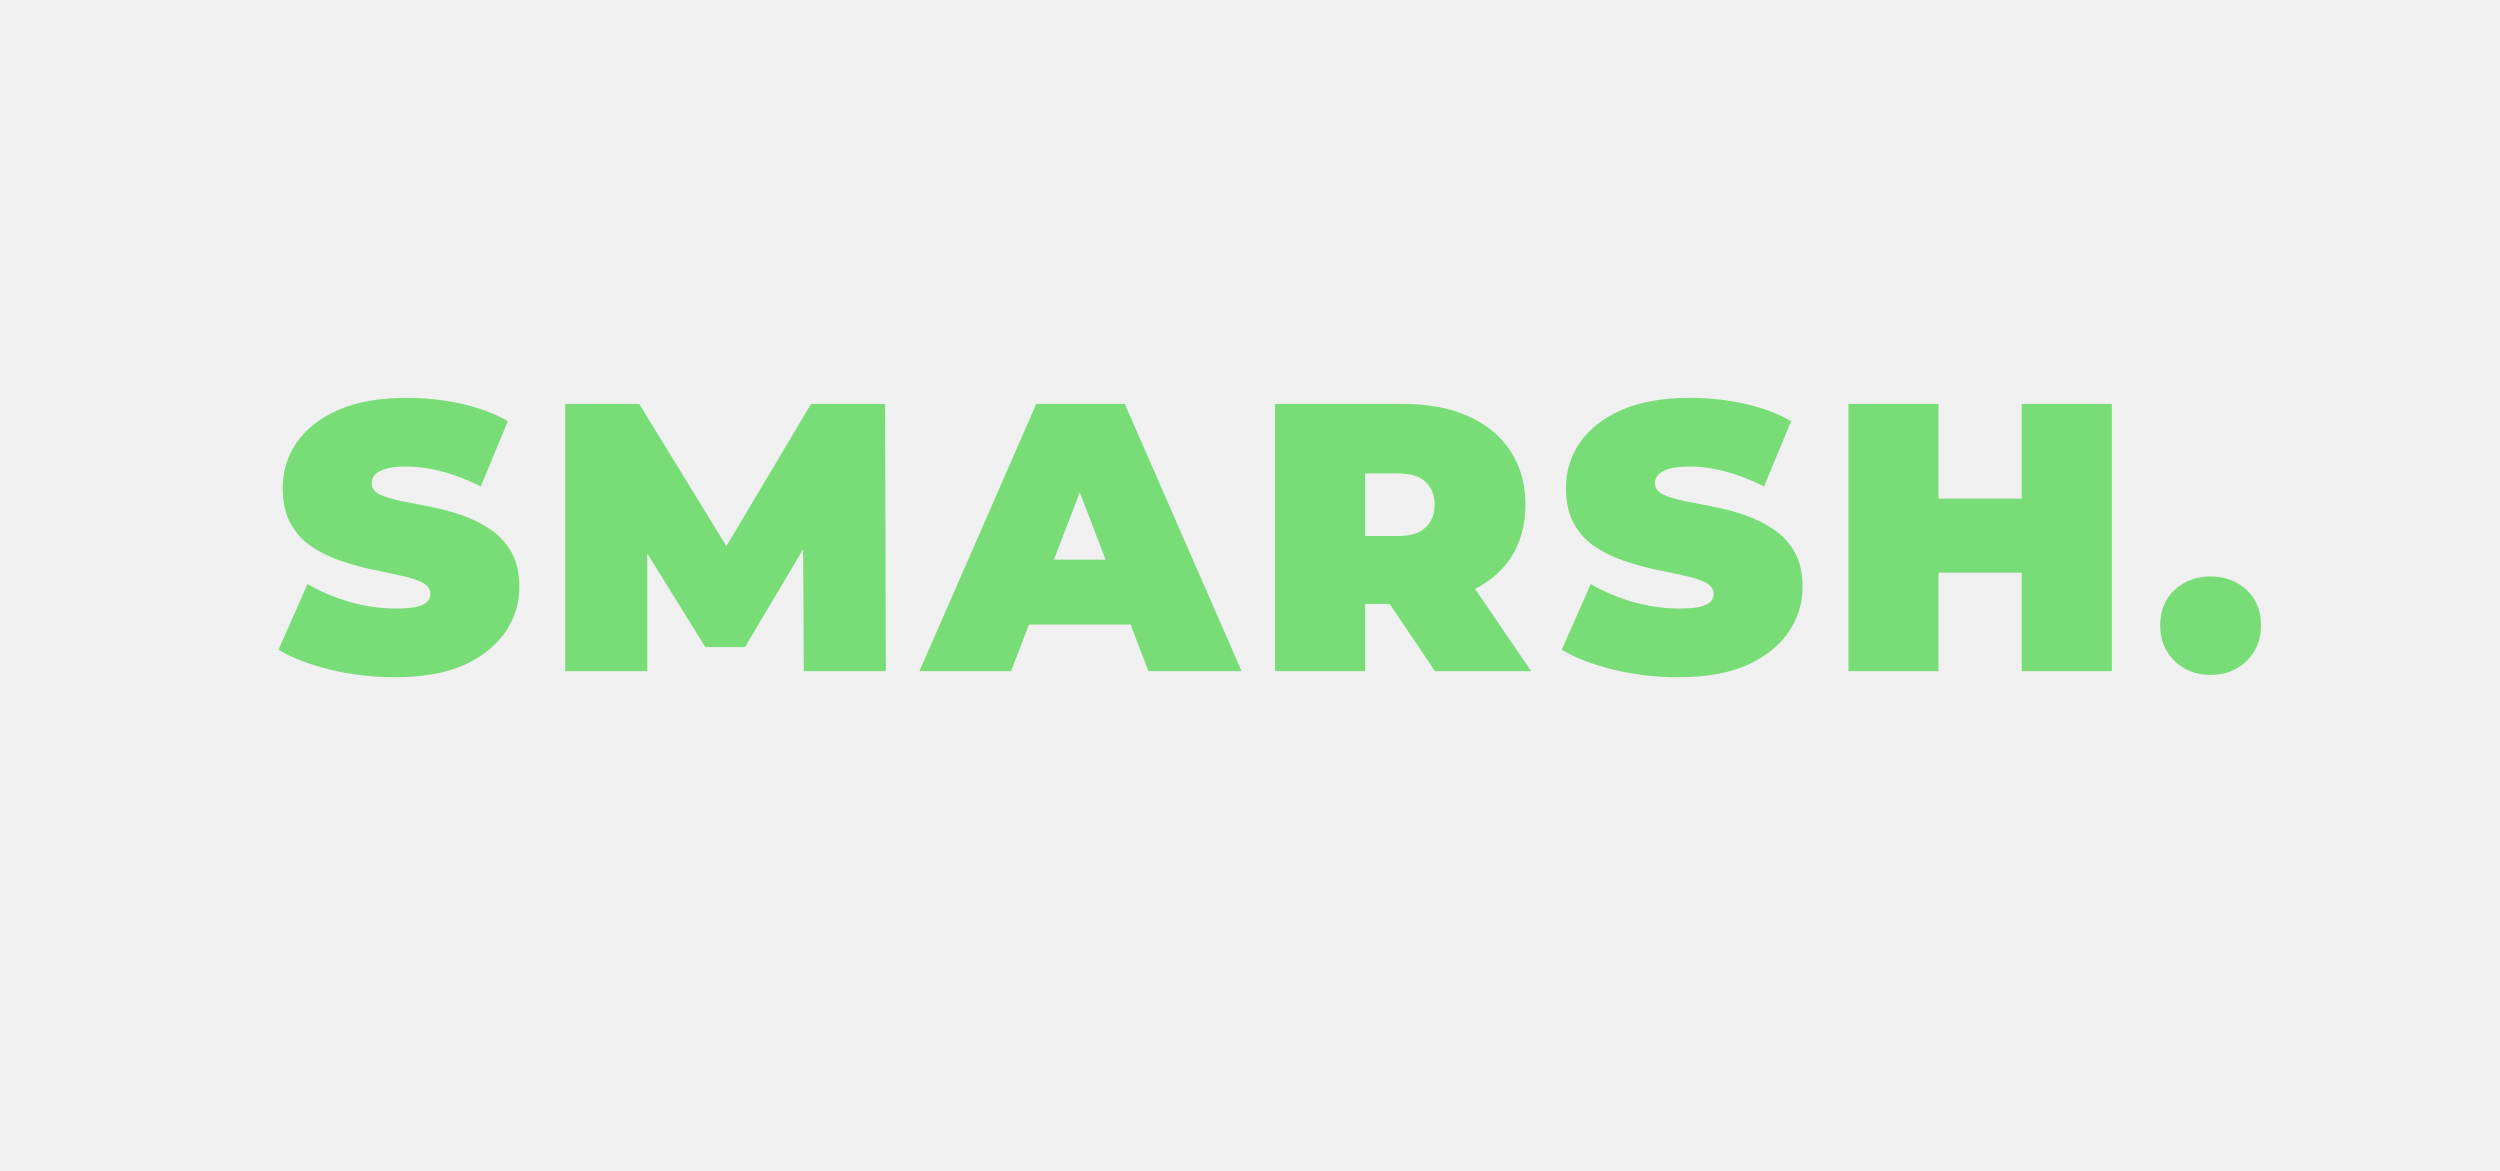
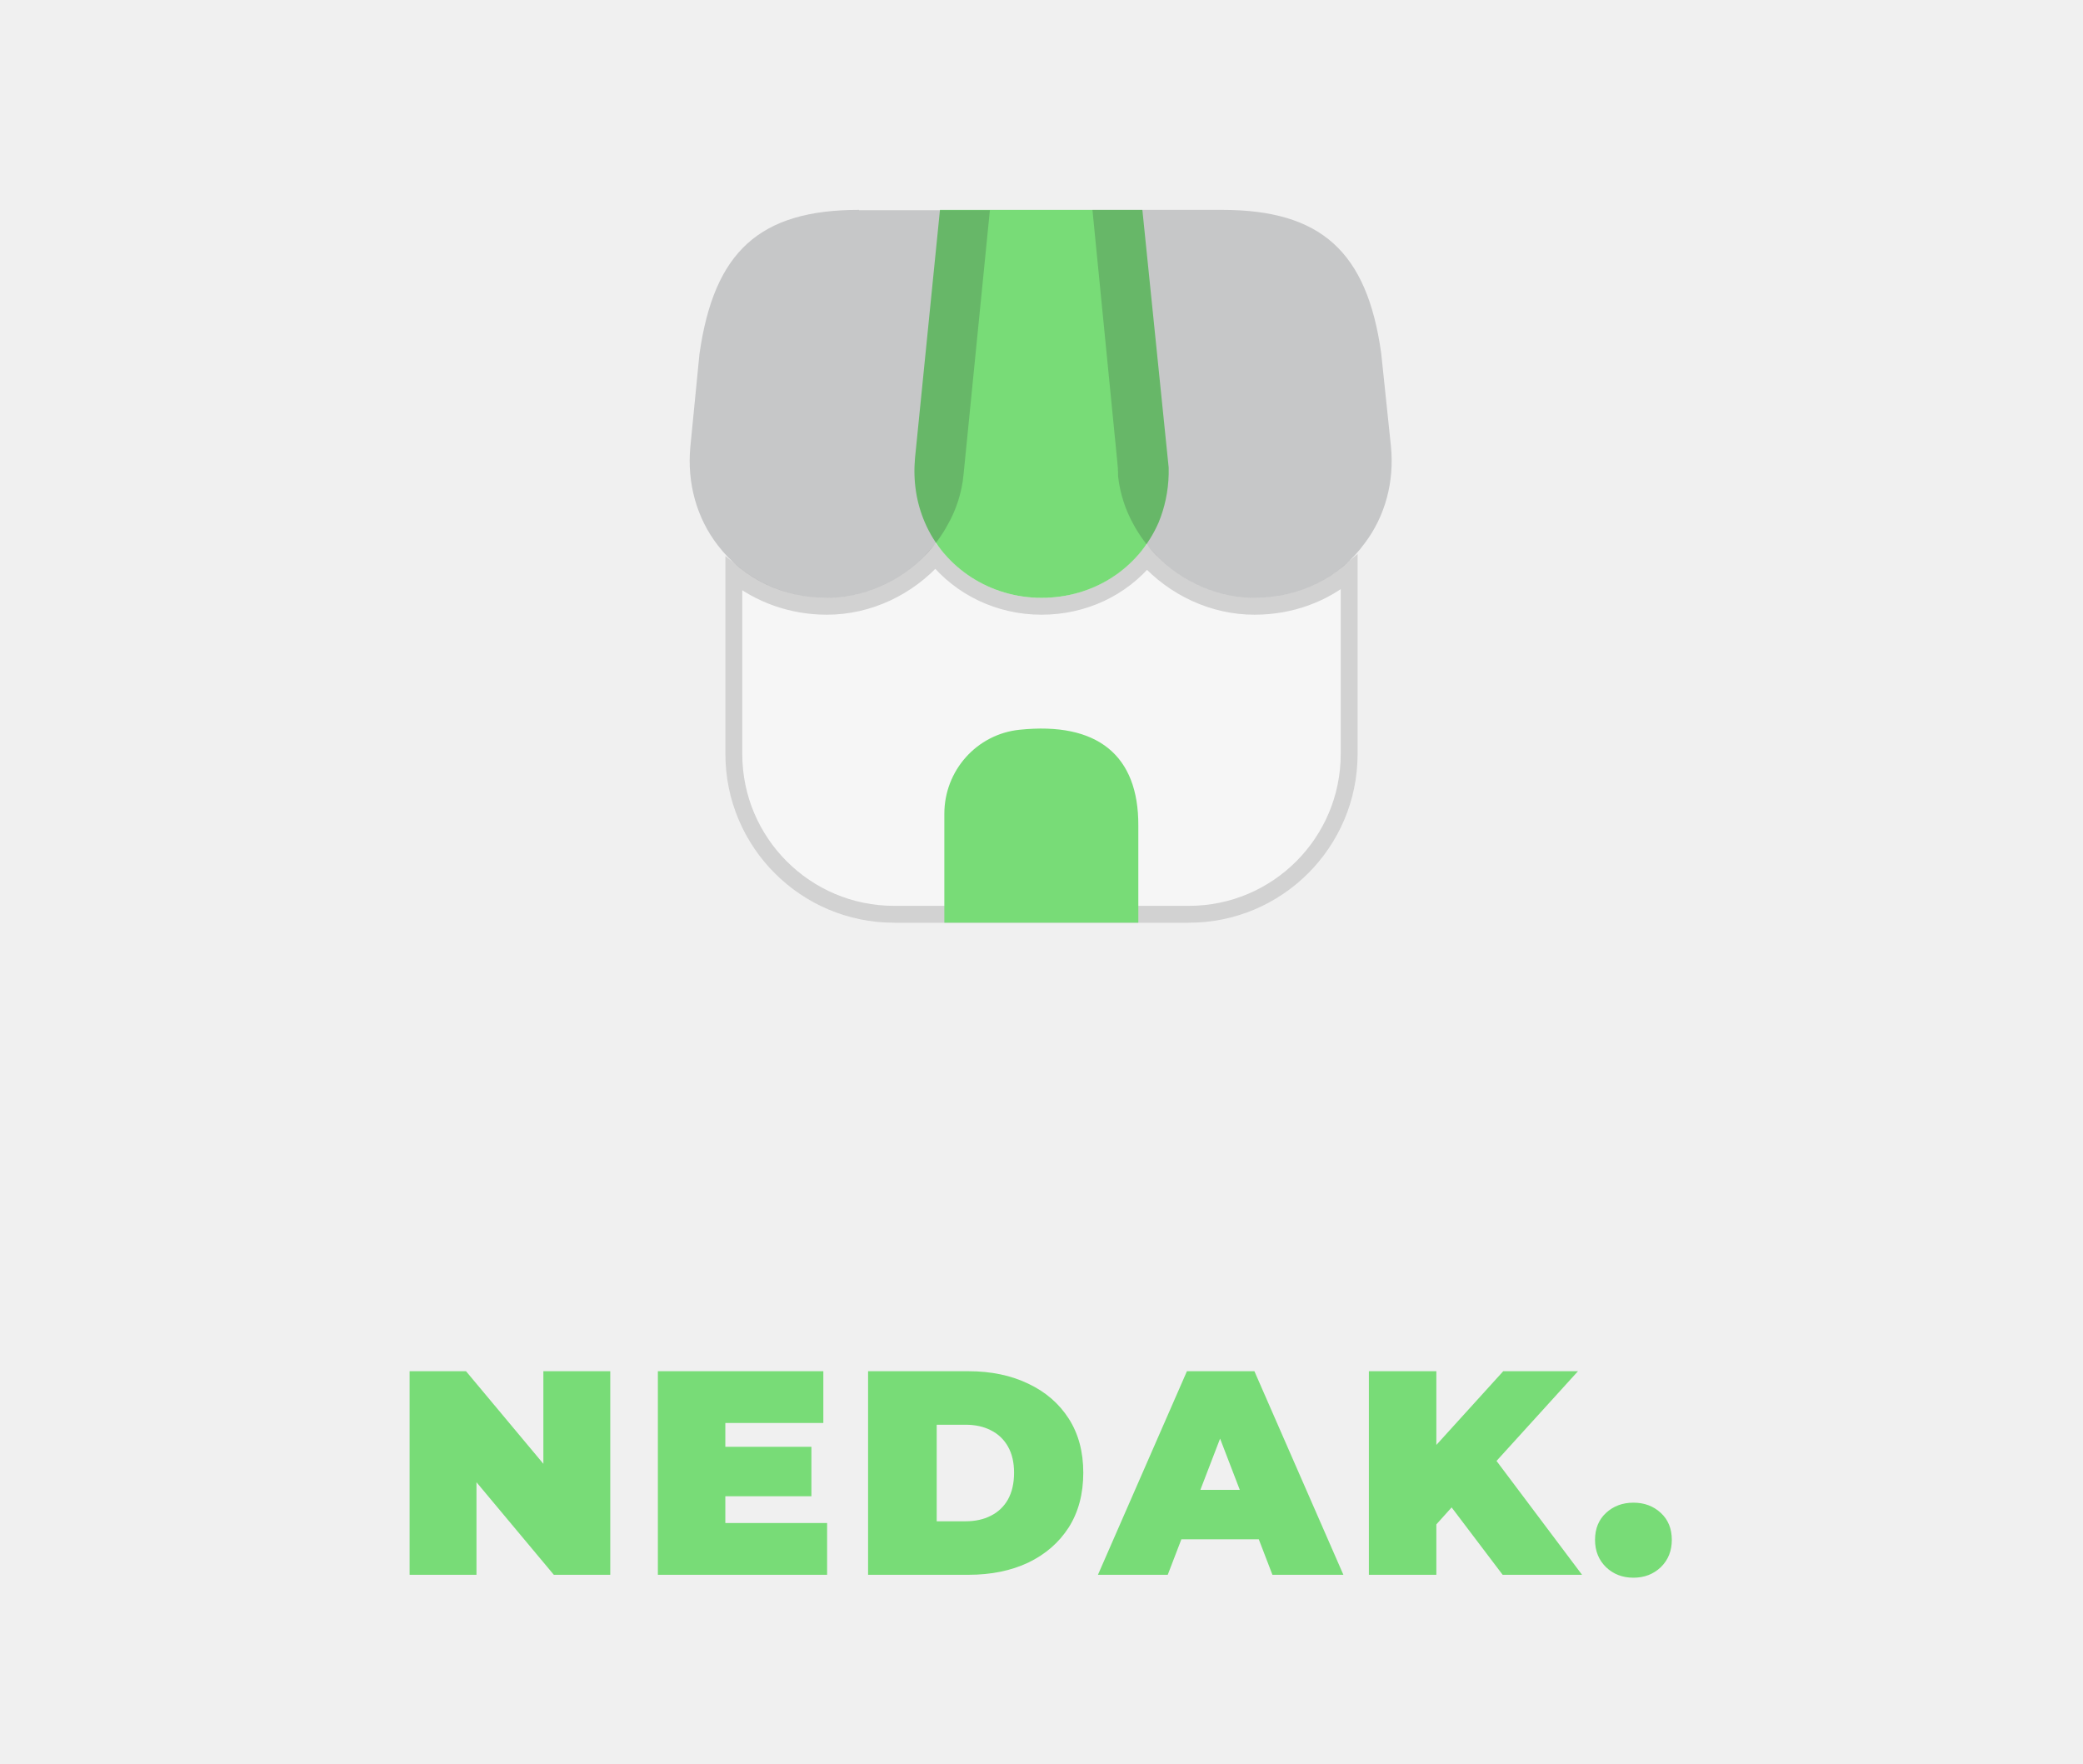
- <svg xmlns="http://www.w3.org/2000/svg" width="786" height="368" viewBox="0 0 786 368" fill="none">
-   <path d="M124.16 212.92C117.12 212.92 110.32 212.12 103.76 210.52C97.2 208.92 91.8 206.84 87.56 204.28L96.68 183.64C100.68 185.96 105.12 187.84 110 189.28C114.96 190.64 119.76 191.32 124.4 191.32C127.12 191.32 129.24 191.16 130.76 190.84C132.36 190.44 133.52 189.92 134.24 189.28C134.96 188.56 135.32 187.72 135.32 186.76C135.32 185.24 134.48 184.04 132.8 183.16C131.12 182.28 128.88 181.56 126.08 181C123.36 180.36 120.36 179.72 117.08 179.08C113.8 178.36 110.48 177.44 107.12 176.32C103.84 175.2 100.8 173.72 98 171.88C95.28 170.04 93.08 167.64 91.4 164.68C89.72 161.64 88.88 157.88 88.88 153.4C88.88 148.2 90.32 143.48 93.2 139.24C96.16 134.92 100.52 131.48 106.28 128.92C112.12 126.36 119.36 125.08 128 125.08C133.68 125.08 139.28 125.68 144.8 126.88C150.32 128.08 155.28 129.92 159.68 132.4L151.16 152.92C147 150.84 142.96 149.28 139.04 148.24C135.2 147.2 131.44 146.68 127.76 146.68C125.04 146.68 122.88 146.92 121.28 147.4C119.68 147.88 118.52 148.52 117.8 149.32C117.16 150.12 116.84 151 116.84 151.96C116.84 153.4 117.68 154.56 119.36 155.44C121.04 156.24 123.24 156.92 125.96 157.48C128.76 158.04 131.8 158.64 135.08 159.28C138.44 159.92 141.76 160.8 145.04 161.92C148.32 163.04 151.32 164.52 154.04 166.36C156.84 168.2 159.08 170.6 160.76 173.56C162.44 176.52 163.28 180.2 163.28 184.6C163.28 189.72 161.8 194.44 158.84 198.76C155.96 203 151.64 206.44 145.88 209.08C140.12 211.64 132.88 212.92 124.16 212.92ZM177.707 211V127H200.987L234.587 181.84H222.347L254.987 127H278.267L278.507 211H252.707L252.467 165.88H256.547L234.227 203.44H221.747L198.467 165.88H203.507V211H177.707ZM289.079 211L325.799 127H353.639L390.359 211H361.079L333.959 140.44H344.999L317.879 211H289.079ZM310.919 196.36L318.119 175.96H356.759L363.959 196.36H310.919ZM400.879 211V127H441.319C449.159 127 455.919 128.28 461.599 130.84C467.359 133.4 471.799 137.08 474.919 141.88C478.039 146.6 479.599 152.2 479.599 158.68C479.599 165.16 478.039 170.76 474.919 175.48C471.799 180.12 467.359 183.68 461.599 186.16C455.919 188.64 449.159 189.88 441.319 189.88H416.599L429.199 178.24V211H400.879ZM451.159 211L430.519 180.4H460.519L481.399 211H451.159ZM429.199 181.36L416.599 168.52H439.519C443.439 168.52 446.319 167.64 448.159 165.88C450.079 164.12 451.039 161.72 451.039 158.68C451.039 155.64 450.079 153.24 448.159 151.48C446.319 149.72 443.439 148.84 439.519 148.84H416.599L429.199 136V181.36ZM527.613 212.92C520.573 212.92 513.773 212.12 507.213 210.52C500.653 208.92 495.253 206.84 491.013 204.28L500.133 183.64C504.133 185.96 508.573 187.84 513.453 189.28C518.413 190.64 523.213 191.32 527.853 191.32C530.573 191.32 532.693 191.16 534.213 190.84C535.813 190.44 536.973 189.92 537.693 189.28C538.413 188.56 538.773 187.72 538.773 186.76C538.773 185.24 537.933 184.04 536.253 183.16C534.573 182.28 532.333 181.56 529.533 181C526.813 180.36 523.813 179.72 520.533 179.08C517.253 178.36 513.933 177.44 510.573 176.32C507.293 175.2 504.253 173.72 501.453 171.88C498.733 170.04 496.533 167.64 494.853 164.68C493.173 161.64 492.333 157.88 492.333 153.4C492.333 148.2 493.773 143.48 496.653 139.24C499.613 134.92 503.973 131.48 509.733 128.92C515.573 126.36 522.813 125.08 531.453 125.08C537.133 125.08 542.733 125.68 548.253 126.88C553.773 128.08 558.733 129.92 563.133 132.4L554.613 152.92C550.453 150.84 546.413 149.28 542.493 148.24C538.653 147.2 534.893 146.68 531.213 146.68C528.493 146.68 526.333 146.92 524.733 147.4C523.133 147.88 521.973 148.52 521.253 149.32C520.613 150.12 520.293 151 520.293 151.96C520.293 153.4 521.133 154.56 522.813 155.44C524.493 156.24 526.693 156.92 529.413 157.48C532.213 158.04 535.253 158.64 538.533 159.28C541.893 159.92 545.213 160.8 548.493 161.92C551.773 163.04 554.773 164.52 557.493 166.36C560.293 168.2 562.533 170.6 564.213 173.56C565.893 176.52 566.733 180.2 566.733 184.6C566.733 189.72 565.253 194.44 562.293 198.76C559.413 203 555.093 206.44 549.333 209.08C543.573 211.64 536.333 212.92 527.613 212.92ZM635.64 127H663.96V211H635.64V127ZM609.48 211H581.16V127H609.48V211ZM637.56 180.04H607.56V156.76H637.56V180.04ZM695.006 212.2C690.526 212.2 686.766 210.76 683.726 207.88C680.686 204.92 679.166 201.16 679.166 196.6C679.166 191.96 680.686 188.24 683.726 185.44C686.766 182.64 690.526 181.24 695.006 181.24C699.486 181.24 703.246 182.64 706.286 185.44C709.326 188.24 710.846 191.96 710.846 196.6C710.846 201.16 709.326 204.92 706.286 207.88C703.246 210.76 699.486 212.2 695.006 212.2Z" fill="#78DC77" />
+ <svg xmlns="http://www.w3.org/2000/svg" width="795" height="673" viewBox="0 0 795 673" fill="none">
+   <path d="M156.327 601V523.305H177.859L217.372 570.588H207.383V523.305H232.911V601H211.379L171.865 553.717H181.855V601H156.327ZM275.056 552.163H309.686V571.032H275.056V552.163ZM276.832 581.243H315.68V601H251.082V523.305H314.237V543.062H276.832V581.243ZM331.313 601V523.305H369.605C378.263 523.305 385.884 524.896 392.47 528.078C399.055 531.186 404.198 535.626 407.898 541.397C411.597 547.169 413.447 554.05 413.447 562.042C413.447 570.107 411.597 577.063 407.898 582.908C404.198 588.68 399.055 593.157 392.47 596.338C385.884 599.446 378.263 601 369.605 601H331.313ZM357.507 580.577H368.495C372.195 580.577 375.414 579.874 378.152 578.469C380.964 577.063 383.146 574.991 384.7 572.253C386.254 569.441 387.031 566.037 387.031 562.042C387.031 558.12 386.254 554.79 384.7 552.052C383.146 549.315 380.964 547.243 378.152 545.837C375.414 544.431 372.195 543.728 368.495 543.728H357.507V580.577ZM419.042 601L453.006 523.305H478.756L512.72 601H485.637L460.553 535.736H470.764L445.68 601H419.042ZM439.243 587.459L445.902 568.59H481.642L488.301 587.459H439.243ZM545.869 584.351L544.426 555.604L573.728 523.305H602.253L569.399 559.489L554.859 574.362L545.869 584.351ZM522.45 601V523.305H548.2V601H522.45ZM573.506 601L550.642 570.81L567.624 552.829L603.807 601H573.506ZM623.414 602.11C619.27 602.11 615.792 600.778 612.98 598.114C610.169 595.376 608.763 591.899 608.763 587.681C608.763 583.389 610.169 579.948 612.98 577.359C615.792 574.769 619.27 573.474 623.414 573.474C627.557 573.474 631.035 574.769 633.847 577.359C636.659 579.948 638.065 583.389 638.065 587.681C638.065 591.899 636.659 595.376 633.847 598.114C631.035 600.778 627.557 602.11 623.414 602.11Z" fill="#78DC77" />
+   <path opacity="0.4" d="M514.919 218.383V287.768C514.919 321.525 487.52 348.924 453.762 348.924H341.235C307.478 348.924 280.079 321.525 280.079 287.768V218.963C289.887 226.934 302.346 231.375 315.614 231.375C331.463 231.375 346.668 224.12 357.074 212.29C366.63 224.155 381.343 231.375 397.499 231.375C413.542 231.375 428.05 224.472 437.675 212.725C448.14 224.325 463.113 231.375 478.74 231.375C492.4 231.375 505.104 226.777 514.919 218.383Z" fill="white" stroke="#A4A4A4" stroke-width="6.438" />
+   <path d="M435.998 80.094H358.748L349.22 174.854C348.448 183.609 349.735 191.849 352.954 199.316C360.421 216.826 377.931 228.156 397.501 228.156C417.329 228.156 434.453 217.084 442.178 199.445C444.495 193.909 445.911 187.471 446.04 180.905V178.459L435.998 80.094Z" fill="#78DC77" />
+   <path opacity="0.6" d="M530.885 170.476L527.151 134.812C521.744 95.93 504.105 80.094 466.381 80.094H416.941L426.469 176.656C426.598 177.944 426.726 179.36 426.726 181.806C427.499 188.501 429.559 194.681 432.649 200.217C441.919 217.212 459.944 228.156 478.741 228.156C495.865 228.156 511.315 220.56 520.971 207.17C528.696 196.87 532.173 183.866 530.885 170.476Z" fill="#292D32" fill-opacity="0.35" />
+   <path opacity="0.6" d="M327.845 80.094C289.992 80.094 272.482 95.93 266.946 135.199L263.47 170.605C262.182 184.381 265.916 197.771 274.027 208.2C283.812 220.946 298.876 228.156 315.614 228.156C334.411 228.156 352.436 217.213 361.577 200.475C364.925 194.681 367.114 187.986 367.757 181.034L377.8 80.222H327.845V80.094Z" fill="#292D32" fill-opacity="0.35" />
+   <path d="M389.133 278.497C372.781 280.171 360.421 294.076 360.421 310.556V352.142H434.453V315.062C434.581 288.154 418.745 275.407 389.133 278.497Z" fill="#78DC77" />
</svg>
